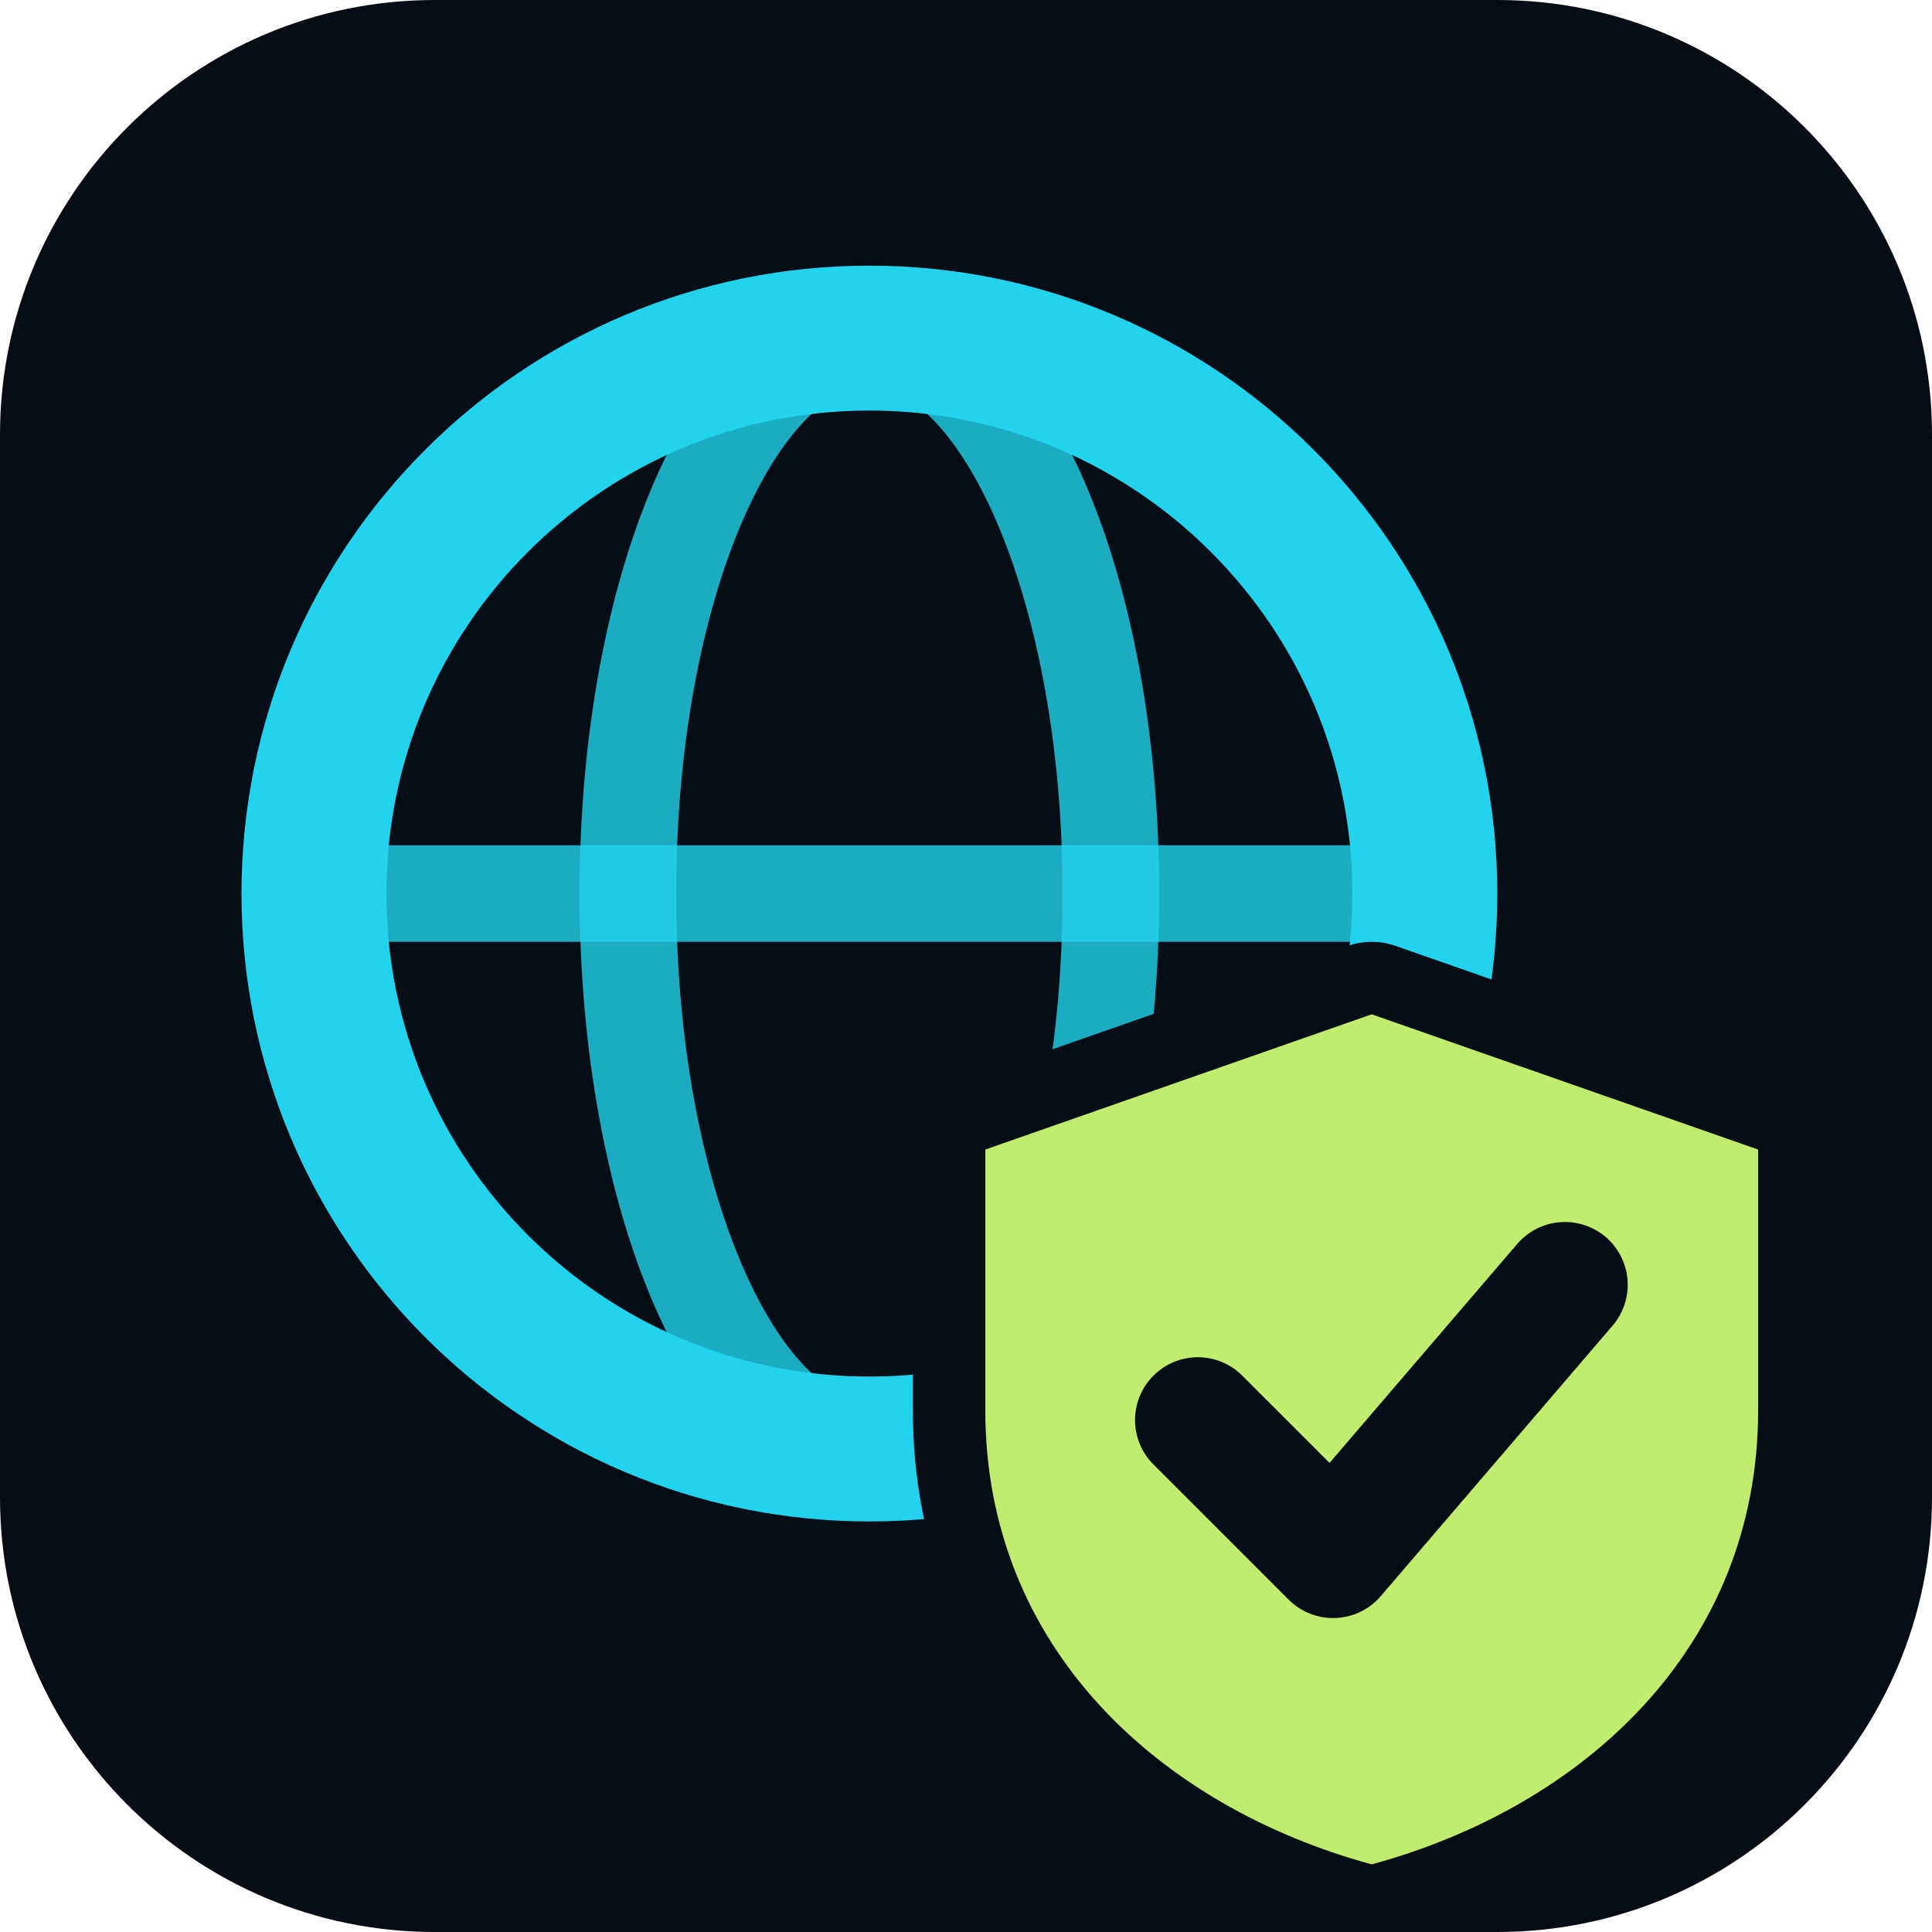
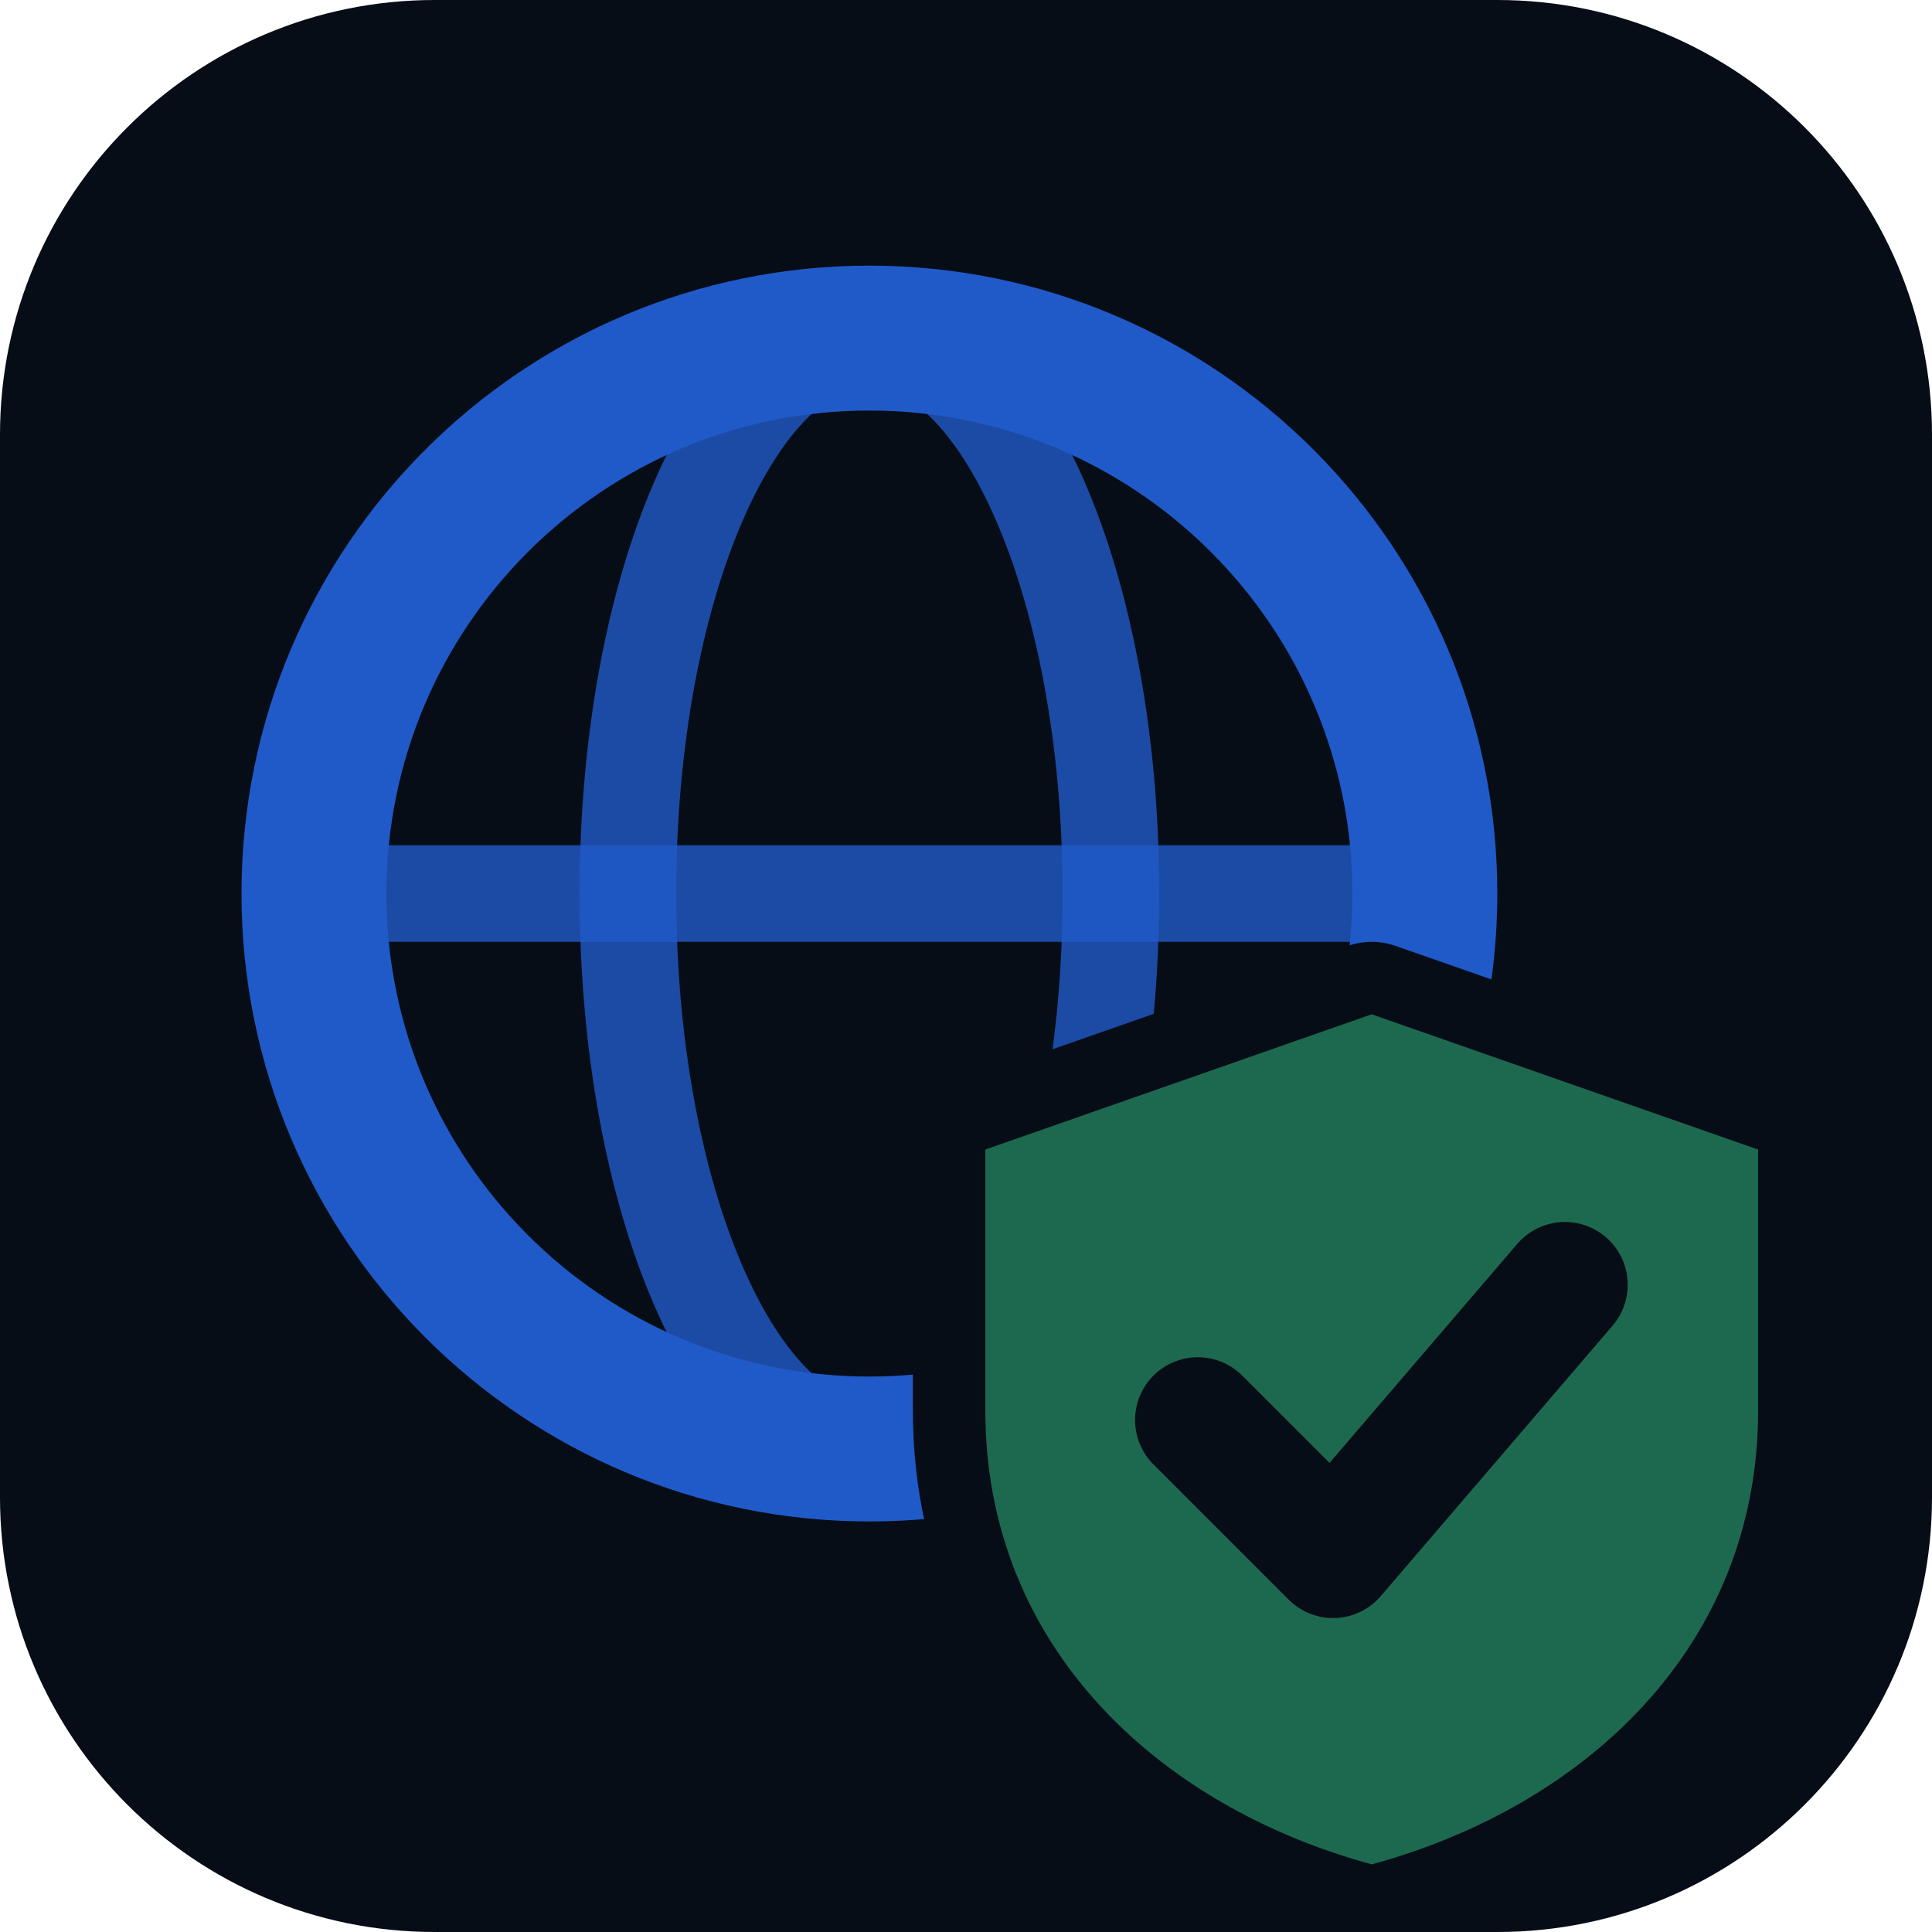
<svg xmlns="http://www.w3.org/2000/svg" viewBox="0 0 40 40" width="40" height="40">
  <rect width="40" height="40" rx="9" fill="#070D16" />
  <g fill="none" stroke-linecap="round" stroke-linejoin="round">
-     <circle cx="18" cy="18.5" r="11.5" stroke="#22D3EE" stroke-width="3" />
-     <path d="M6.6 18.5 h22.8" stroke="#22D3EE" stroke-width="2" opacity="0.8" />
-     <ellipse cx="18" cy="18.5" rx="5" ry="11.5" stroke="#22D3EE" stroke-width="2" opacity="0.8" />
+     <circle cx="18" cy="18.5" r="11.5" stroke="#205AC9" stroke-width="3" />
+     <path d="M6.6 18.5 h22.8" stroke="#205AC9" stroke-width="2" opacity="0.8" />
+     <ellipse cx="18" cy="18.5" rx="5" ry="11.5" stroke="#205AC9" stroke-width="2" opacity="0.8" />
  </g>
  <path d="M28.4 21 l8 2.8 v5.4 c0 4.9-3.6 8.2-8 9.4 -4.4-1.2-8-4.5-8-9.4 v-5.4 Z" fill="#070D16" stroke="#070D16" stroke-width="3" stroke-linejoin="round" />
-   <path d="M28.4 21 l8 2.8 v5.4 c0 4.9-3.6 8.2-8 9.4 -4.4-1.2-8-4.5-8-9.4 v-5.4 Z" fill="#BFED6D" />
+   <path d="M28.4 21 l8 2.8 v5.4 c0 4.9-3.6 8.2-8 9.4 -4.4-1.2-8-4.5-8-9.4 v-5.4 Z" fill="#1D694F" />
  <path d="M24.8 29.4 l2.8 2.8 4.8-5.6" fill="none" stroke="#070D16" stroke-width="2.6" stroke-linecap="round" stroke-linejoin="round" />
</svg>
